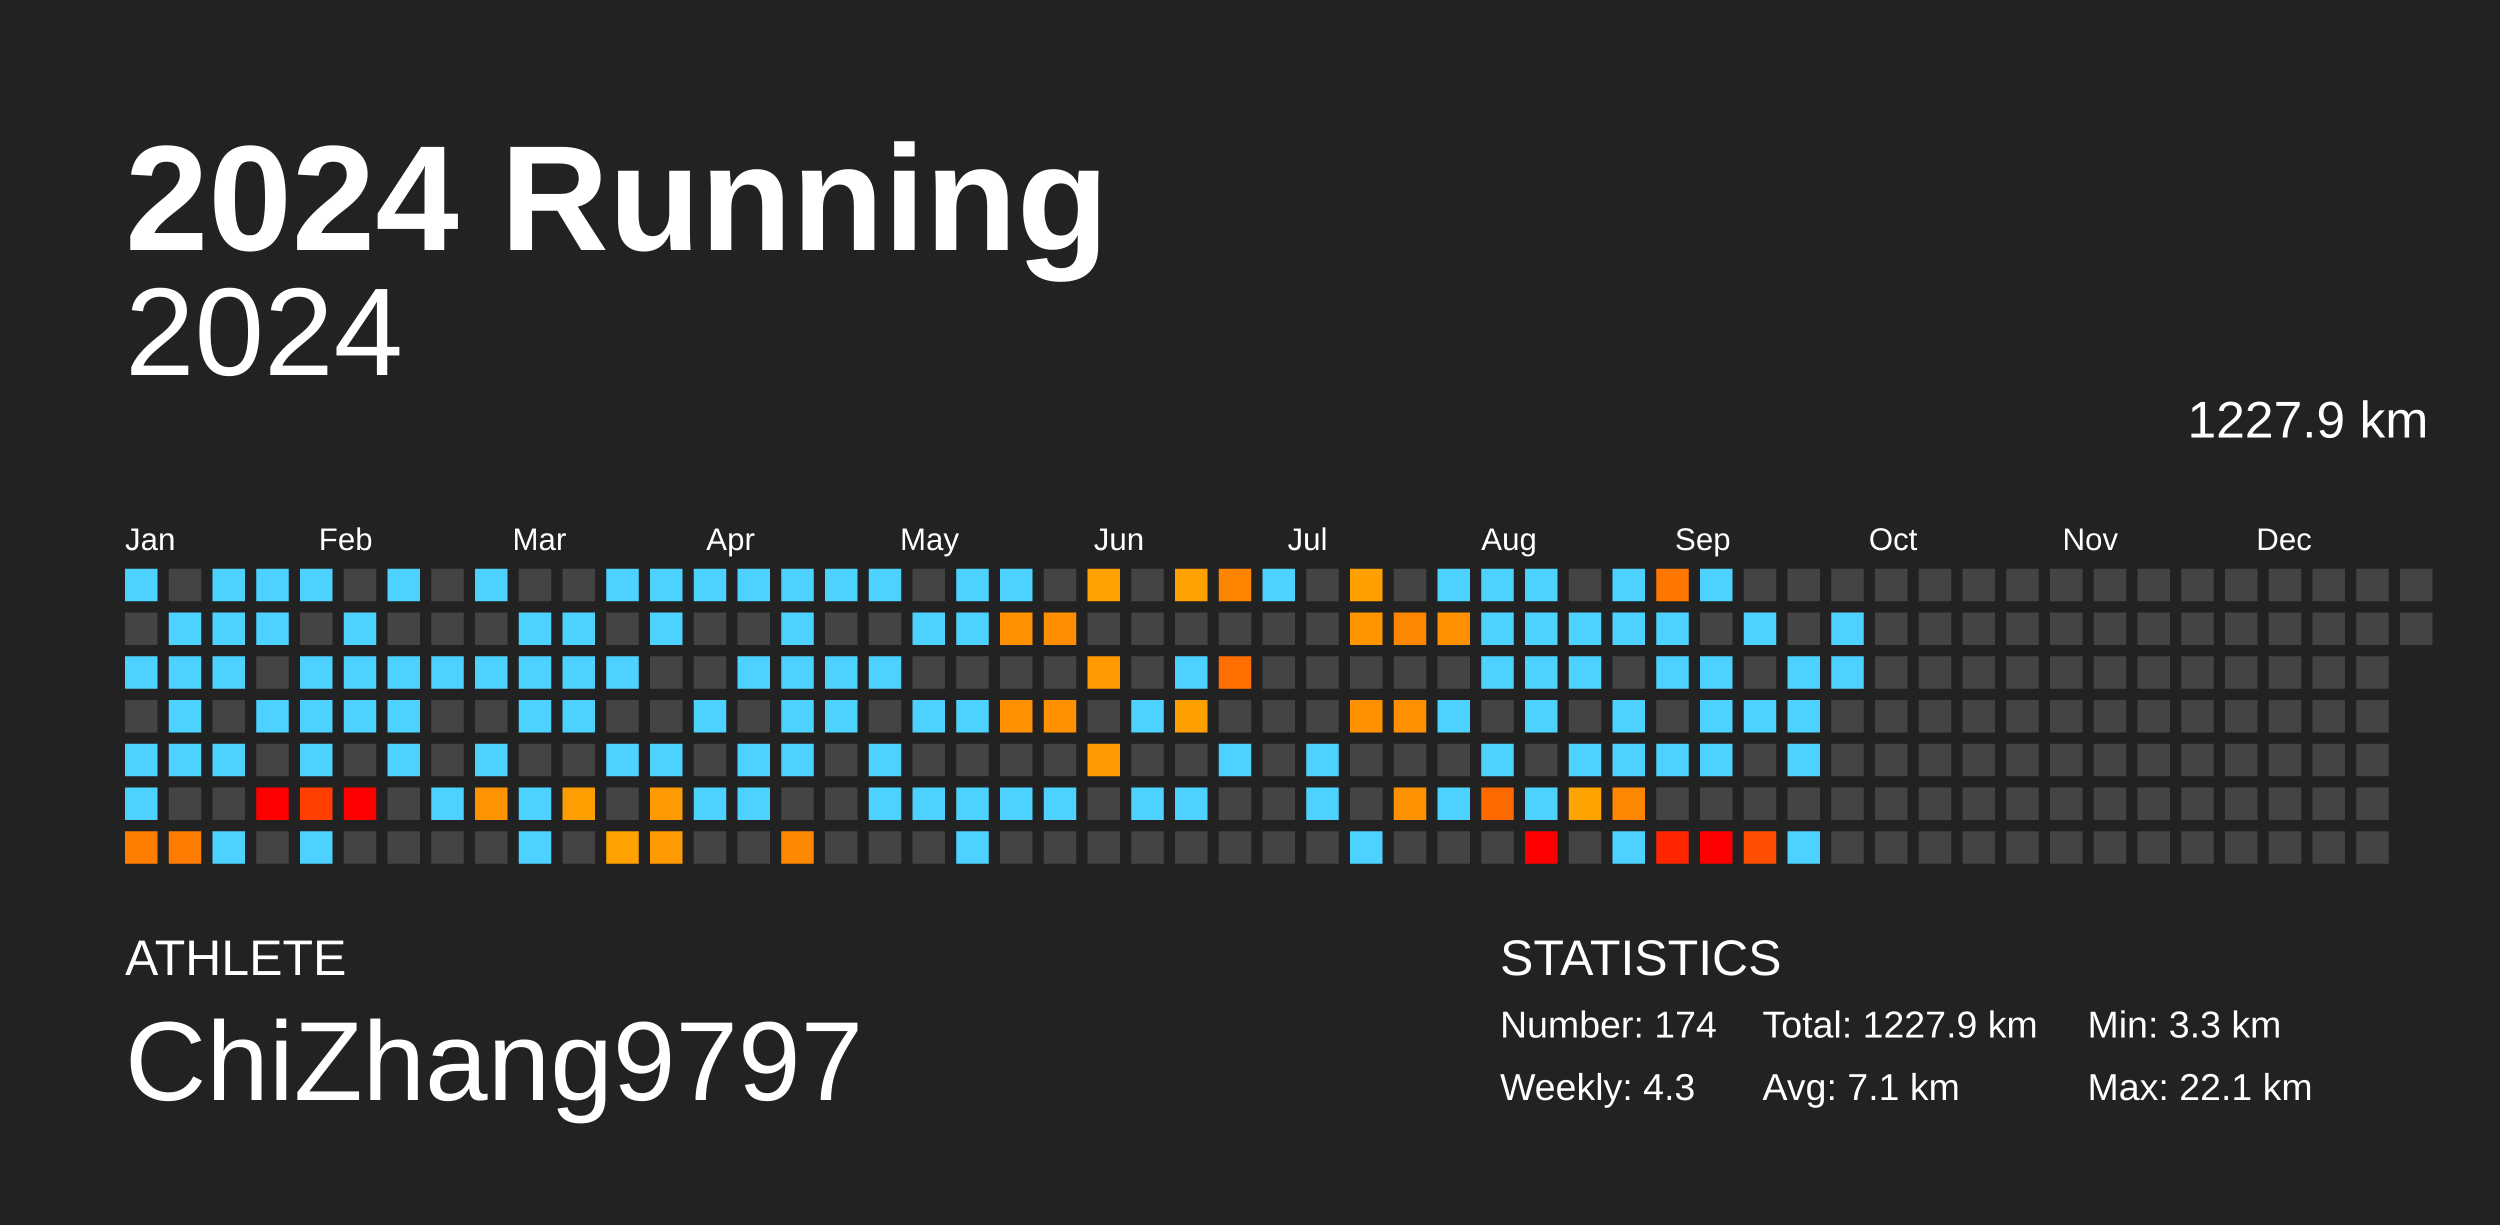
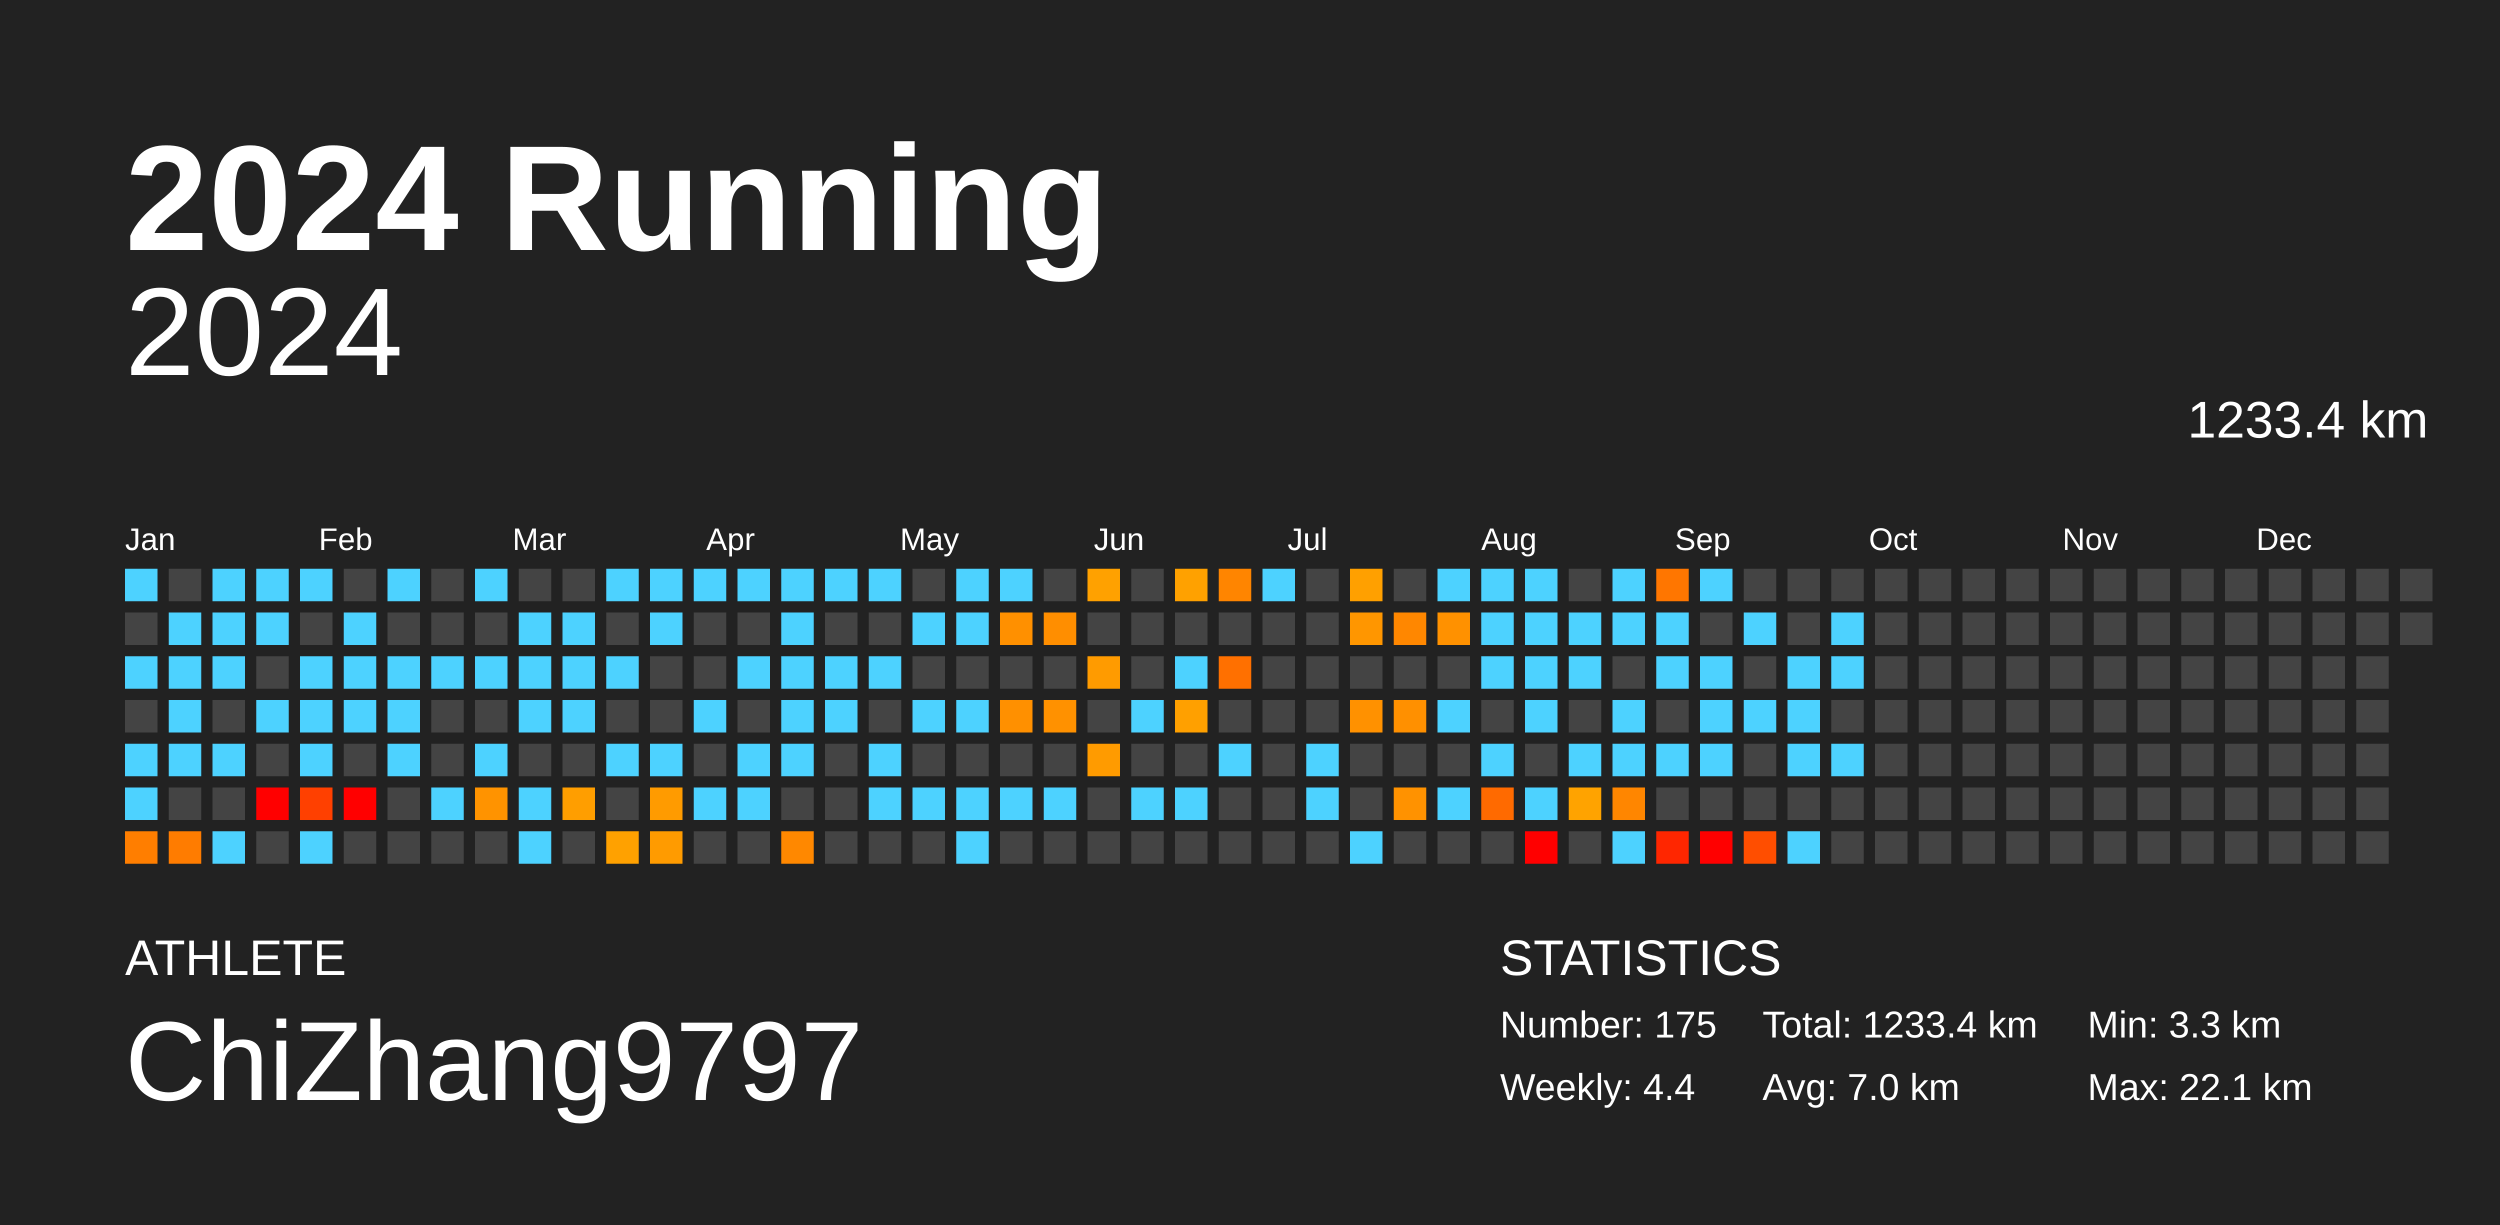
<svg xmlns="http://www.w3.org/2000/svg" baseProfile="full" height="98mm" version="1.1" viewBox="0,0,200,98" width="200mm">
  <defs />
  <rect fill="#222222" height="98" width="200" x="0" y="0" />
  <text fill="#FFFFFF" style="font-size:12px; font-family:Arial; font-weight:bold;" x="10" y="20">2024 Running</text>
  <text fill="#FFFFFF" style="font-size:4px; font-family:Arial" x="10" y="78">ATHLETE</text>
  <text fill="#FFFFFF" style="font-size:9px; font-family:Arial" x="10" y="88">ChiZhang9797</text>
  <text fill="#FFFFFF" style="font-size:4px; font-family:Arial" x="120" y="78">STATISTICS</text>
-   <text fill="#FFFFFF" style="font-size:3px; font-family:Arial" x="120" y="83">Number: 174</text>
-   <text fill="#FFFFFF" style="font-size:3px; font-family:Arial" x="120" y="88">Weekly: 4.3</text>
-   <text fill="#FFFFFF" style="font-size:3px; font-family:Arial" x="141" y="83">Total: 1227.9 km</text>
-   <text fill="#FFFFFF" style="font-size:3px; font-family:Arial" x="141" y="88">Avg: 7.1 km</text>
+   <text fill="#FFFFFF" style="font-size:3px; font-family:Arial" x="120" y="83">Number: 175</text>
+   <text fill="#FFFFFF" style="font-size:3px; font-family:Arial" x="120" y="88">Weekly: 4.4</text>
+   <text fill="#FFFFFF" style="font-size:3px; font-family:Arial" x="141" y="83">Total: 1233.4 km</text>
+   <text fill="#FFFFFF" style="font-size:3px; font-family:Arial" x="141" y="88">Avg: 7.0 km</text>
  <text fill="#FFFFFF" style="font-size:3px; font-family:Arial" x="167" y="83">Min: 3.3 km</text>
  <text fill="#FFFFFF" style="font-size:3px; font-family:Arial" x="167" y="88">Max: 22.1 km</text>
  <text alignment-baseline="hanging" fill="#FFFFFF" style="font-size:10.0px; font-family:Arial;" x="10" y="30">2024</text>
-   <text alignment-baseline="hanging" fill="#FFFFFF" style="font-size:4.125px; font-family:Arial;" x="175" y="35">1227.9 km</text>
+   <text alignment-baseline="hanging" fill="#FFFFFF" style="font-size:4.125px; font-family:Arial;" x="175" y="35">1233.4 km</text>
  <text fill="#FFFFFF" style="font-size:2.5px; font-family:Arial" x="10.0" y="44">Jan</text>
  <text fill="#FFFFFF" style="font-size:2.5px; font-family:Arial" x="25.5" y="44">Feb</text>
  <text fill="#FFFFFF" style="font-size:2.5px; font-family:Arial" x="41.0" y="44">Mar</text>
  <text fill="#FFFFFF" style="font-size:2.5px; font-family:Arial" x="56.5" y="44">Apr</text>
  <text fill="#FFFFFF" style="font-size:2.5px; font-family:Arial" x="72.0" y="44">May</text>
  <text fill="#FFFFFF" style="font-size:2.5px; font-family:Arial" x="87.5" y="44">Jun</text>
  <text fill="#FFFFFF" style="font-size:2.5px; font-family:Arial" x="103.0" y="44">Jul</text>
  <text fill="#FFFFFF" style="font-size:2.5px; font-family:Arial" x="118.5" y="44">Aug</text>
  <text fill="#FFFFFF" style="font-size:2.5px; font-family:Arial" x="134.0" y="44">Sep</text>
  <text fill="#FFFFFF" style="font-size:2.5px; font-family:Arial" x="149.5" y="44">Oct</text>
  <text fill="#FFFFFF" style="font-size:2.5px; font-family:Arial" x="165.0" y="44">Nov</text>
  <text fill="#FFFFFF" style="font-size:2.5px; font-family:Arial" x="180.5" y="44">Dec</text>
  <rect fill="#4dd2ff" height="2.6" width="2.6" x="10.0" y="45.5" />
  <rect fill="#444444" height="2.6" width="2.6" x="10.0" y="49.0" />
  <rect fill="#4dd2ff" height="2.6" width="2.6" x="10.0" y="52.5" />
  <rect fill="#444444" height="2.6" width="2.6" x="10.0" y="56.0" />
  <rect fill="#4dd2ff" height="2.6" width="2.6" x="10.0" y="59.5" />
  <rect fill="#4dd2ff" height="2.6" width="2.6" x="10.0" y="63.0" />
  <rect fill="#ff7e00" height="2.6" width="2.6" x="10.0" y="66.5" />
  <rect fill="#444444" height="2.6" width="2.6" x="13.5" y="45.5" />
  <rect fill="#4dd2ff" height="2.6" width="2.6" x="13.5" y="49.0" />
  <rect fill="#4dd2ff" height="2.6" width="2.6" x="13.5" y="52.5" />
  <rect fill="#4dd2ff" height="2.6" width="2.6" x="13.5" y="56.0" />
  <rect fill="#4dd2ff" height="2.6" width="2.6" x="13.5" y="59.5" />
  <rect fill="#444444" height="2.6" width="2.6" x="13.5" y="63.0" />
  <rect fill="#ff7c00" height="2.6" width="2.6" x="13.5" y="66.5" />
  <rect fill="#4dd2ff" height="2.6" width="2.6" x="17.0" y="45.5" />
  <rect fill="#4dd2ff" height="2.6" width="2.6" x="17.0" y="49.0" />
  <rect fill="#4dd2ff" height="2.6" width="2.6" x="17.0" y="52.5" />
  <rect fill="#444444" height="2.6" width="2.6" x="17.0" y="56.0" />
  <rect fill="#4dd2ff" height="2.6" width="2.6" x="17.0" y="59.5" />
  <rect fill="#444444" height="2.6" width="2.6" x="17.0" y="63.0" />
  <rect fill="#4dd2ff" height="2.6" width="2.6" x="17.0" y="66.5" />
  <rect fill="#4dd2ff" height="2.6" width="2.6" x="20.5" y="45.5" />
  <rect fill="#4dd2ff" height="2.6" width="2.6" x="20.5" y="49.0" />
  <rect fill="#444444" height="2.6" width="2.6" x="20.5" y="52.5" />
  <rect fill="#4dd2ff" height="2.6" width="2.6" x="20.5" y="56.0" />
  <rect fill="#444444" height="2.6" width="2.6" x="20.5" y="59.5" />
  <rect fill="red" height="2.6" width="2.6" x="20.5" y="63.0" />
  <rect fill="#444444" height="2.6" width="2.6" x="20.5" y="66.5" />
  <rect fill="#4dd2ff" height="2.6" width="2.6" x="24.0" y="45.5" />
  <rect fill="#444444" height="2.6" width="2.6" x="24.0" y="49.0" />
  <rect fill="#4dd2ff" height="2.6" width="2.6" x="24.0" y="52.5" />
  <rect fill="#4dd2ff" height="2.6" width="2.6" x="24.0" y="56.0" />
  <rect fill="#4dd2ff" height="2.6" width="2.6" x="24.0" y="59.5" />
  <rect fill="#ff4000" height="2.6" width="2.6" x="24.0" y="63.0" />
  <rect fill="#4dd2ff" height="2.6" width="2.6" x="24.0" y="66.5" />
  <rect fill="#444444" height="2.6" width="2.6" x="27.5" y="45.5" />
  <rect fill="#4dd2ff" height="2.6" width="2.6" x="27.5" y="49.0" />
  <rect fill="#4dd2ff" height="2.6" width="2.6" x="27.5" y="52.5" />
  <rect fill="#4dd2ff" height="2.6" width="2.6" x="27.5" y="56.0" />
  <rect fill="#444444" height="2.6" width="2.6" x="27.5" y="59.5" />
  <rect fill="red" height="2.6" width="2.6" x="27.5" y="63.0" />
  <rect fill="#444444" height="2.6" width="2.6" x="27.5" y="66.5" />
  <rect fill="#4dd2ff" height="2.6" width="2.6" x="31.0" y="45.5" />
  <rect fill="#444444" height="2.6" width="2.6" x="31.0" y="49.0" />
  <rect fill="#4dd2ff" height="2.6" width="2.6" x="31.0" y="52.5" />
  <rect fill="#4dd2ff" height="2.6" width="2.6" x="31.0" y="56.0" />
  <rect fill="#4dd2ff" height="2.6" width="2.6" x="31.0" y="59.5" />
  <rect fill="#444444" height="2.6" width="2.6" x="31.0" y="63.0" />
  <rect fill="#444444" height="2.6" width="2.6" x="31.0" y="66.5" />
  <rect fill="#444444" height="2.6" width="2.6" x="34.5" y="45.5" />
  <rect fill="#444444" height="2.6" width="2.6" x="34.5" y="49.0" />
  <rect fill="#4dd2ff" height="2.6" width="2.6" x="34.5" y="52.5" />
  <rect fill="#444444" height="2.6" width="2.6" x="34.5" y="56.0" />
  <rect fill="#444444" height="2.6" width="2.6" x="34.5" y="59.5" />
  <rect fill="#4dd2ff" height="2.6" width="2.6" x="34.5" y="63.0" />
  <rect fill="#444444" height="2.6" width="2.6" x="34.5" y="66.5" />
  <rect fill="#4dd2ff" height="2.6" width="2.6" x="38.0" y="45.5" />
  <rect fill="#444444" height="2.6" width="2.6" x="38.0" y="49.0" />
  <rect fill="#4dd2ff" height="2.6" width="2.6" x="38.0" y="52.5" />
  <rect fill="#444444" height="2.6" width="2.6" x="38.0" y="56.0" />
  <rect fill="#4dd2ff" height="2.6" width="2.6" x="38.0" y="59.5" />
  <rect fill="#ff9300" height="2.6" width="2.6" x="38.0" y="63.0" />
  <rect fill="#444444" height="2.6" width="2.6" x="38.0" y="66.5" />
  <rect fill="#444444" height="2.6" width="2.6" x="41.5" y="45.5" />
  <rect fill="#4dd2ff" height="2.6" width="2.6" x="41.5" y="49.0" />
  <rect fill="#4dd2ff" height="2.6" width="2.6" x="41.5" y="52.5" />
  <rect fill="#4dd2ff" height="2.6" width="2.6" x="41.5" y="56.0" />
  <rect fill="#444444" height="2.6" width="2.6" x="41.5" y="59.5" />
  <rect fill="#4dd2ff" height="2.6" width="2.6" x="41.5" y="63.0" />
  <rect fill="#4dd2ff" height="2.6" width="2.6" x="41.5" y="66.5" />
  <rect fill="#444444" height="2.6" width="2.6" x="45.0" y="45.5" />
  <rect fill="#4dd2ff" height="2.6" width="2.6" x="45.0" y="49.0" />
  <rect fill="#4dd2ff" height="2.6" width="2.6" x="45.0" y="52.5" />
  <rect fill="#4dd2ff" height="2.6" width="2.6" x="45.0" y="56.0" />
  <rect fill="#444444" height="2.6" width="2.6" x="45.0" y="59.5" />
  <rect fill="#ff9e00" height="2.6" width="2.6" x="45.0" y="63.0" />
  <rect fill="#444444" height="2.6" width="2.6" x="45.0" y="66.5" />
  <rect fill="#4dd2ff" height="2.6" width="2.6" x="48.5" y="45.5" />
  <rect fill="#444444" height="2.6" width="2.6" x="48.5" y="49.0" />
  <rect fill="#4dd2ff" height="2.6" width="2.6" x="48.5" y="52.5" />
  <rect fill="#444444" height="2.6" width="2.6" x="48.5" y="56.0" />
  <rect fill="#4dd2ff" height="2.6" width="2.6" x="48.5" y="59.5" />
  <rect fill="#444444" height="2.6" width="2.6" x="48.5" y="63.0" />
  <rect fill="#ffa100" height="2.6" width="2.6" x="48.5" y="66.5" />
  <rect fill="#4dd2ff" height="2.6" width="2.6" x="52.0" y="45.5" />
  <rect fill="#4dd2ff" height="2.6" width="2.6" x="52.0" y="49.0" />
  <rect fill="#444444" height="2.6" width="2.6" x="52.0" y="52.5" />
  <rect fill="#444444" height="2.6" width="2.6" x="52.0" y="56.0" />
  <rect fill="#4dd2ff" height="2.6" width="2.6" x="52.0" y="59.5" />
  <rect fill="#ff9b00" height="2.6" width="2.6" x="52.0" y="63.0" />
  <rect fill="#ff9b00" height="2.6" width="2.6" x="52.0" y="66.5" />
  <rect fill="#4dd2ff" height="2.6" width="2.6" x="55.5" y="45.5" />
  <rect fill="#444444" height="2.6" width="2.6" x="55.5" y="49.0" />
  <rect fill="#444444" height="2.6" width="2.6" x="55.5" y="52.5" />
  <rect fill="#4dd2ff" height="2.6" width="2.6" x="55.5" y="56.0" />
  <rect fill="#444444" height="2.6" width="2.6" x="55.5" y="59.5" />
  <rect fill="#4dd2ff" height="2.6" width="2.6" x="55.5" y="63.0" />
  <rect fill="#444444" height="2.6" width="2.6" x="55.5" y="66.5" />
  <rect fill="#4dd2ff" height="2.6" width="2.6" x="59.0" y="45.5" />
  <rect fill="#444444" height="2.6" width="2.6" x="59.0" y="49.0" />
  <rect fill="#4dd2ff" height="2.6" width="2.6" x="59.0" y="52.5" />
  <rect fill="#444444" height="2.6" width="2.6" x="59.0" y="56.0" />
  <rect fill="#4dd2ff" height="2.6" width="2.6" x="59.0" y="59.5" />
  <rect fill="#4dd2ff" height="2.6" width="2.6" x="59.0" y="63.0" />
  <rect fill="#444444" height="2.6" width="2.6" x="59.0" y="66.5" />
  <rect fill="#4dd2ff" height="2.6" width="2.6" x="62.5" y="45.5" />
  <rect fill="#4dd2ff" height="2.6" width="2.6" x="62.5" y="49.0" />
  <rect fill="#4dd2ff" height="2.6" width="2.6" x="62.5" y="52.5" />
  <rect fill="#4dd2ff" height="2.6" width="2.6" x="62.5" y="56.0" />
  <rect fill="#4dd2ff" height="2.6" width="2.6" x="62.5" y="59.5" />
  <rect fill="#444444" height="2.6" width="2.6" x="62.5" y="63.0" />
  <rect fill="#ff8800" height="2.6" width="2.6" x="62.5" y="66.5" />
  <rect fill="#4dd2ff" height="2.6" width="2.6" x="66.0" y="45.5" />
  <rect fill="#444444" height="2.6" width="2.6" x="66.0" y="49.0" />
  <rect fill="#4dd2ff" height="2.6" width="2.6" x="66.0" y="52.5" />
  <rect fill="#4dd2ff" height="2.6" width="2.6" x="66.0" y="56.0" />
  <rect fill="#444444" height="2.6" width="2.6" x="66.0" y="59.5" />
  <rect fill="#444444" height="2.6" width="2.6" x="66.0" y="63.0" />
  <rect fill="#444444" height="2.6" width="2.6" x="66.0" y="66.5" />
  <rect fill="#4dd2ff" height="2.6" width="2.6" x="69.5" y="45.5" />
  <rect fill="#444444" height="2.6" width="2.6" x="69.5" y="49.0" />
  <rect fill="#4dd2ff" height="2.6" width="2.6" x="69.5" y="52.5" />
  <rect fill="#444444" height="2.6" width="2.6" x="69.5" y="56.0" />
  <rect fill="#4dd2ff" height="2.6" width="2.6" x="69.5" y="59.5" />
  <rect fill="#4dd2ff" height="2.6" width="2.6" x="69.5" y="63.0" />
  <rect fill="#444444" height="2.6" width="2.6" x="69.5" y="66.5" />
  <rect fill="#444444" height="2.6" width="2.6" x="73.0" y="45.5" />
  <rect fill="#4dd2ff" height="2.6" width="2.6" x="73.0" y="49.0" />
  <rect fill="#444444" height="2.6" width="2.6" x="73.0" y="52.5" />
  <rect fill="#4dd2ff" height="2.6" width="2.6" x="73.0" y="56.0" />
  <rect fill="#444444" height="2.6" width="2.6" x="73.0" y="59.5" />
  <rect fill="#4dd2ff" height="2.6" width="2.6" x="73.0" y="63.0" />
  <rect fill="#444444" height="2.6" width="2.6" x="73.0" y="66.5" />
  <rect fill="#4dd2ff" height="2.6" width="2.6" x="76.5" y="45.5" />
  <rect fill="#4dd2ff" height="2.6" width="2.6" x="76.5" y="49.0" />
  <rect fill="#444444" height="2.6" width="2.6" x="76.5" y="52.5" />
  <rect fill="#4dd2ff" height="2.6" width="2.6" x="76.5" y="56.0" />
  <rect fill="#444444" height="2.6" width="2.6" x="76.5" y="59.5" />
  <rect fill="#4dd2ff" height="2.6" width="2.6" x="76.5" y="63.0" />
  <rect fill="#4dd2ff" height="2.6" width="2.6" x="76.5" y="66.5" />
  <rect fill="#4dd2ff" height="2.6" width="2.6" x="80.0" y="45.5" />
  <rect fill="#ff9000" height="2.6" width="2.6" x="80.0" y="49.0" />
  <rect fill="#444444" height="2.6" width="2.6" x="80.0" y="52.5" />
  <rect fill="#ff9000" height="2.6" width="2.6" x="80.0" y="56.0" />
  <rect fill="#444444" height="2.6" width="2.6" x="80.0" y="59.5" />
  <rect fill="#4dd2ff" height="2.6" width="2.6" x="80.0" y="63.0" />
  <rect fill="#444444" height="2.6" width="2.6" x="80.0" y="66.5" />
  <rect fill="#444444" height="2.6" width="2.6" x="83.5" y="45.5" />
  <rect fill="#ff8e00" height="2.6" width="2.6" x="83.5" y="49.0" />
  <rect fill="#444444" height="2.6" width="2.6" x="83.5" y="52.5" />
  <rect fill="#ff9100" height="2.6" width="2.6" x="83.5" y="56.0" />
  <rect fill="#444444" height="2.6" width="2.6" x="83.5" y="59.5" />
  <rect fill="#4dd2ff" height="2.6" width="2.6" x="83.5" y="63.0" />
  <rect fill="#444444" height="2.6" width="2.6" x="83.5" y="66.5" />
  <rect fill="#ffa100" height="2.6" width="2.6" x="87.0" y="45.5" />
  <rect fill="#444444" height="2.6" width="2.6" x="87.0" y="49.0" />
  <rect fill="#ff9b00" height="2.6" width="2.6" x="87.0" y="52.5" />
  <rect fill="#444444" height="2.6" width="2.6" x="87.0" y="56.0" />
  <rect fill="#ff9b00" height="2.6" width="2.6" x="87.0" y="59.5" />
  <rect fill="#444444" height="2.6" width="2.6" x="87.0" y="63.0" />
  <rect fill="#444444" height="2.6" width="2.6" x="87.0" y="66.5" />
  <rect fill="#444444" height="2.6" width="2.6" x="90.5" y="45.5" />
  <rect fill="#444444" height="2.6" width="2.6" x="90.5" y="49.0" />
  <rect fill="#444444" height="2.6" width="2.6" x="90.5" y="52.5" />
  <rect fill="#4dd2ff" height="2.6" width="2.6" x="90.5" y="56.0" />
  <rect fill="#444444" height="2.6" width="2.6" x="90.5" y="59.5" />
  <rect fill="#4dd2ff" height="2.6" width="2.6" x="90.5" y="63.0" />
  <rect fill="#444444" height="2.6" width="2.6" x="90.5" y="66.5" />
  <rect fill="#ffa100" height="2.6" width="2.6" x="94.0" y="45.5" />
  <rect fill="#444444" height="2.6" width="2.6" x="94.0" y="49.0" />
  <rect fill="#4dd2ff" height="2.6" width="2.6" x="94.0" y="52.5" />
  <rect fill="#ffa000" height="2.6" width="2.6" x="94.0" y="56.0" />
  <rect fill="#444444" height="2.6" width="2.6" x="94.0" y="59.5" />
  <rect fill="#4dd2ff" height="2.6" width="2.6" x="94.0" y="63.0" />
  <rect fill="#444444" height="2.6" width="2.6" x="94.0" y="66.5" />
  <rect fill="#ff8500" height="2.6" width="2.6" x="97.5" y="45.5" />
  <rect fill="#444444" height="2.6" width="2.6" x="97.5" y="49.0" />
  <rect fill="#ff7000" height="2.6" width="2.6" x="97.5" y="52.5" />
  <rect fill="#444444" height="2.6" width="2.6" x="97.5" y="56.0" />
  <rect fill="#4dd2ff" height="2.6" width="2.6" x="97.5" y="59.5" />
  <rect fill="#444444" height="2.6" width="2.6" x="97.5" y="63.0" />
  <rect fill="#444444" height="2.6" width="2.6" x="97.5" y="66.5" />
  <rect fill="#4dd2ff" height="2.6" width="2.6" x="101.0" y="45.5" />
  <rect fill="#444444" height="2.6" width="2.6" x="101.0" y="49.0" />
  <rect fill="#444444" height="2.6" width="2.6" x="101.0" y="52.5" />
  <rect fill="#444444" height="2.6" width="2.6" x="101.0" y="56.0" />
  <rect fill="#444444" height="2.6" width="2.6" x="101.0" y="59.5" />
  <rect fill="#444444" height="2.6" width="2.6" x="101.0" y="63.0" />
  <rect fill="#444444" height="2.6" width="2.6" x="101.0" y="66.5" />
  <rect fill="#444444" height="2.6" width="2.6" x="104.5" y="45.5" />
  <rect fill="#444444" height="2.6" width="2.6" x="104.5" y="49.0" />
  <rect fill="#444444" height="2.6" width="2.6" x="104.5" y="52.5" />
  <rect fill="#444444" height="2.6" width="2.6" x="104.5" y="56.0" />
  <rect fill="#4dd2ff" height="2.6" width="2.6" x="104.5" y="59.5" />
  <rect fill="#4dd2ff" height="2.6" width="2.6" x="104.5" y="63.0" />
  <rect fill="#444444" height="2.6" width="2.6" x="104.5" y="66.5" />
  <rect fill="#ffa000" height="2.6" width="2.6" x="108.0" y="45.5" />
  <rect fill="#ff9600" height="2.6" width="2.6" x="108.0" y="49.0" />
  <rect fill="#444444" height="2.6" width="2.6" x="108.0" y="52.5" />
  <rect fill="#ff9100" height="2.6" width="2.6" x="108.0" y="56.0" />
  <rect fill="#444444" height="2.6" width="2.6" x="108.0" y="59.5" />
  <rect fill="#444444" height="2.6" width="2.6" x="108.0" y="63.0" />
  <rect fill="#4dd2ff" height="2.6" width="2.6" x="108.0" y="66.5" />
  <rect fill="#444444" height="2.6" width="2.6" x="111.5" y="45.5" />
  <rect fill="#ff8700" height="2.6" width="2.6" x="111.5" y="49.0" />
  <rect fill="#444444" height="2.6" width="2.6" x="111.5" y="52.5" />
  <rect fill="#ff9000" height="2.6" width="2.6" x="111.5" y="56.0" />
  <rect fill="#444444" height="2.6" width="2.6" x="111.5" y="59.5" />
  <rect fill="#ff9200" height="2.6" width="2.6" x="111.5" y="63.0" />
  <rect fill="#444444" height="2.6" width="2.6" x="111.5" y="66.5" />
  <rect fill="#4dd2ff" height="2.6" width="2.6" x="115.0" y="45.5" />
  <rect fill="#ff9100" height="2.6" width="2.6" x="115.0" y="49.0" />
  <rect fill="#444444" height="2.6" width="2.6" x="115.0" y="52.5" />
  <rect fill="#4dd2ff" height="2.6" width="2.6" x="115.0" y="56.0" />
  <rect fill="#444444" height="2.6" width="2.6" x="115.0" y="59.5" />
  <rect fill="#4dd2ff" height="2.6" width="2.6" x="115.0" y="63.0" />
  <rect fill="#444444" height="2.6" width="2.6" x="115.0" y="66.5" />
  <rect fill="#4dd2ff" height="2.6" width="2.6" x="118.5" y="45.5" />
  <rect fill="#4dd2ff" height="2.6" width="2.6" x="118.5" y="49.0" />
  <rect fill="#4dd2ff" height="2.6" width="2.6" x="118.5" y="52.5" />
  <rect fill="#444444" height="2.6" width="2.6" x="118.5" y="56.0" />
  <rect fill="#4dd2ff" height="2.6" width="2.6" x="118.5" y="59.5" />
  <rect fill="#ff6a00" height="2.6" width="2.6" x="118.5" y="63.0" />
  <rect fill="#444444" height="2.6" width="2.6" x="118.5" y="66.5" />
  <rect fill="#4dd2ff" height="2.6" width="2.6" x="122.0" y="45.5" />
  <rect fill="#4dd2ff" height="2.6" width="2.6" x="122.0" y="49.0" />
  <rect fill="#4dd2ff" height="2.6" width="2.6" x="122.0" y="52.5" />
  <rect fill="#4dd2ff" height="2.6" width="2.6" x="122.0" y="56.0" />
  <rect fill="#444444" height="2.6" width="2.6" x="122.0" y="59.5" />
  <rect fill="#4dd2ff" height="2.6" width="2.6" x="122.0" y="63.0" />
  <rect fill="red" height="2.6" width="2.6" x="122.0" y="66.5" />
  <rect fill="#444444" height="2.6" width="2.6" x="125.5" y="45.5" />
  <rect fill="#4dd2ff" height="2.6" width="2.6" x="125.5" y="49.0" />
  <rect fill="#4dd2ff" height="2.6" width="2.6" x="125.5" y="52.5" />
  <rect fill="#444444" height="2.6" width="2.6" x="125.5" y="56.0" />
  <rect fill="#4dd2ff" height="2.6" width="2.6" x="125.5" y="59.5" />
  <rect fill="#ffa300" height="2.6" width="2.6" x="125.5" y="63.0" />
  <rect fill="#444444" height="2.6" width="2.6" x="125.5" y="66.5" />
  <rect fill="#4dd2ff" height="2.6" width="2.6" x="129.0" y="45.5" />
  <rect fill="#4dd2ff" height="2.6" width="2.6" x="129.0" y="49.0" />
  <rect fill="#444444" height="2.6" width="2.6" x="129.0" y="52.5" />
  <rect fill="#4dd2ff" height="2.6" width="2.6" x="129.0" y="56.0" />
  <rect fill="#4dd2ff" height="2.6" width="2.6" x="129.0" y="59.5" />
  <rect fill="#ff8600" height="2.6" width="2.6" x="129.0" y="63.0" />
  <rect fill="#4dd2ff" height="2.6" width="2.6" x="129.0" y="66.5" />
  <rect fill="#ff7600" height="2.6" width="2.6" x="132.5" y="45.5" />
  <rect fill="#4dd2ff" height="2.6" width="2.6" x="132.5" y="49.0" />
  <rect fill="#4dd2ff" height="2.6" width="2.6" x="132.5" y="52.5" />
  <rect fill="#444444" height="2.6" width="2.6" x="132.5" y="56.0" />
  <rect fill="#4dd2ff" height="2.6" width="2.6" x="132.5" y="59.5" />
  <rect fill="#444444" height="2.6" width="2.6" x="132.5" y="63.0" />
  <rect fill="#ff2600" height="2.6" width="2.6" x="132.5" y="66.5" />
  <rect fill="#4dd2ff" height="2.6" width="2.6" x="136.0" y="45.5" />
  <rect fill="#444444" height="2.6" width="2.6" x="136.0" y="49.0" />
  <rect fill="#4dd2ff" height="2.6" width="2.6" x="136.0" y="52.5" />
  <rect fill="#4dd2ff" height="2.6" width="2.6" x="136.0" y="56.0" />
  <rect fill="#4dd2ff" height="2.6" width="2.6" x="136.0" y="59.5" />
  <rect fill="#444444" height="2.6" width="2.6" x="136.0" y="63.0" />
  <rect fill="red" height="2.6" width="2.6" x="136.0" y="66.5" />
  <rect fill="#444444" height="2.6" width="2.6" x="139.5" y="45.5" />
  <rect fill="#4dd2ff" height="2.6" width="2.6" x="139.5" y="49.0" />
  <rect fill="#444444" height="2.6" width="2.6" x="139.5" y="52.5" />
  <rect fill="#4dd2ff" height="2.6" width="2.6" x="139.5" y="56.0" />
  <rect fill="#444444" height="2.6" width="2.6" x="139.5" y="59.5" />
  <rect fill="#444444" height="2.6" width="2.6" x="139.5" y="63.0" />
  <rect fill="#ff4e00" height="2.6" width="2.6" x="139.5" y="66.5" />
  <rect fill="#444444" height="2.6" width="2.6" x="143.0" y="45.5" />
  <rect fill="#444444" height="2.6" width="2.6" x="143.0" y="49.0" />
  <rect fill="#4dd2ff" height="2.6" width="2.6" x="143.0" y="52.5" />
  <rect fill="#4dd2ff" height="2.6" width="2.6" x="143.0" y="56.0" />
  <rect fill="#4dd2ff" height="2.6" width="2.6" x="143.0" y="59.5" />
  <rect fill="#444444" height="2.6" width="2.6" x="143.0" y="63.0" />
  <rect fill="#4dd2ff" height="2.6" width="2.6" x="143.0" y="66.5" />
  <rect fill="#444444" height="2.6" width="2.6" x="146.5" y="45.5" />
  <rect fill="#4dd2ff" height="2.6" width="2.6" x="146.5" y="49.0" />
  <rect fill="#4dd2ff" height="2.6" width="2.6" x="146.5" y="52.5" />
  <rect fill="#444444" height="2.6" width="2.6" x="146.5" y="56.0" />
-   <rect fill="#444444" height="2.6" width="2.6" x="146.5" y="59.5" />
+   <rect fill="#4dd2ff" height="2.6" width="2.6" x="146.5" y="59.5" />
  <rect fill="#444444" height="2.6" width="2.6" x="146.5" y="63.0" />
  <rect fill="#444444" height="2.6" width="2.6" x="146.5" y="66.5" />
  <rect fill="#444444" height="2.6" width="2.6" x="150.0" y="45.5" />
  <rect fill="#444444" height="2.6" width="2.6" x="150.0" y="49.0" />
  <rect fill="#444444" height="2.6" width="2.6" x="150.0" y="52.5" />
  <rect fill="#444444" height="2.6" width="2.6" x="150.0" y="56.0" />
  <rect fill="#444444" height="2.6" width="2.6" x="150.0" y="59.5" />
  <rect fill="#444444" height="2.6" width="2.6" x="150.0" y="63.0" />
  <rect fill="#444444" height="2.6" width="2.6" x="150.0" y="66.5" />
  <rect fill="#444444" height="2.6" width="2.6" x="153.5" y="45.5" />
  <rect fill="#444444" height="2.6" width="2.6" x="153.5" y="49.0" />
  <rect fill="#444444" height="2.6" width="2.6" x="153.5" y="52.5" />
  <rect fill="#444444" height="2.6" width="2.6" x="153.5" y="56.0" />
  <rect fill="#444444" height="2.6" width="2.6" x="153.5" y="59.5" />
  <rect fill="#444444" height="2.6" width="2.6" x="153.5" y="63.0" />
  <rect fill="#444444" height="2.6" width="2.6" x="153.5" y="66.5" />
  <rect fill="#444444" height="2.6" width="2.6" x="157.0" y="45.5" />
  <rect fill="#444444" height="2.6" width="2.6" x="157.0" y="49.0" />
  <rect fill="#444444" height="2.6" width="2.6" x="157.0" y="52.5" />
  <rect fill="#444444" height="2.6" width="2.6" x="157.0" y="56.0" />
  <rect fill="#444444" height="2.6" width="2.6" x="157.0" y="59.5" />
  <rect fill="#444444" height="2.6" width="2.6" x="157.0" y="63.0" />
  <rect fill="#444444" height="2.6" width="2.6" x="157.0" y="66.5" />
  <rect fill="#444444" height="2.6" width="2.6" x="160.5" y="45.5" />
  <rect fill="#444444" height="2.6" width="2.6" x="160.5" y="49.0" />
  <rect fill="#444444" height="2.6" width="2.6" x="160.5" y="52.5" />
  <rect fill="#444444" height="2.6" width="2.6" x="160.5" y="56.0" />
  <rect fill="#444444" height="2.6" width="2.6" x="160.5" y="59.5" />
  <rect fill="#444444" height="2.6" width="2.6" x="160.5" y="63.0" />
  <rect fill="#444444" height="2.6" width="2.6" x="160.5" y="66.5" />
  <rect fill="#444444" height="2.6" width="2.6" x="164.0" y="45.5" />
  <rect fill="#444444" height="2.6" width="2.6" x="164.0" y="49.0" />
  <rect fill="#444444" height="2.6" width="2.6" x="164.0" y="52.5" />
  <rect fill="#444444" height="2.6" width="2.6" x="164.0" y="56.0" />
  <rect fill="#444444" height="2.6" width="2.6" x="164.0" y="59.5" />
  <rect fill="#444444" height="2.6" width="2.6" x="164.0" y="63.0" />
  <rect fill="#444444" height="2.6" width="2.6" x="164.0" y="66.5" />
  <rect fill="#444444" height="2.6" width="2.6" x="167.5" y="45.5" />
  <rect fill="#444444" height="2.6" width="2.6" x="167.5" y="49.0" />
  <rect fill="#444444" height="2.6" width="2.6" x="167.5" y="52.5" />
  <rect fill="#444444" height="2.6" width="2.6" x="167.5" y="56.0" />
  <rect fill="#444444" height="2.6" width="2.6" x="167.5" y="59.5" />
  <rect fill="#444444" height="2.6" width="2.6" x="167.5" y="63.0" />
  <rect fill="#444444" height="2.6" width="2.6" x="167.5" y="66.5" />
  <rect fill="#444444" height="2.6" width="2.6" x="171.0" y="45.5" />
  <rect fill="#444444" height="2.6" width="2.6" x="171.0" y="49.0" />
  <rect fill="#444444" height="2.6" width="2.6" x="171.0" y="52.5" />
  <rect fill="#444444" height="2.6" width="2.6" x="171.0" y="56.0" />
  <rect fill="#444444" height="2.6" width="2.6" x="171.0" y="59.5" />
  <rect fill="#444444" height="2.6" width="2.6" x="171.0" y="63.0" />
  <rect fill="#444444" height="2.6" width="2.6" x="171.0" y="66.5" />
  <rect fill="#444444" height="2.6" width="2.6" x="174.5" y="45.5" />
  <rect fill="#444444" height="2.6" width="2.6" x="174.5" y="49.0" />
  <rect fill="#444444" height="2.6" width="2.6" x="174.5" y="52.5" />
  <rect fill="#444444" height="2.6" width="2.6" x="174.5" y="56.0" />
  <rect fill="#444444" height="2.6" width="2.6" x="174.5" y="59.5" />
  <rect fill="#444444" height="2.6" width="2.6" x="174.5" y="63.0" />
  <rect fill="#444444" height="2.6" width="2.6" x="174.5" y="66.5" />
  <rect fill="#444444" height="2.6" width="2.6" x="178.0" y="45.5" />
  <rect fill="#444444" height="2.6" width="2.6" x="178.0" y="49.0" />
  <rect fill="#444444" height="2.6" width="2.6" x="178.0" y="52.5" />
  <rect fill="#444444" height="2.6" width="2.6" x="178.0" y="56.0" />
  <rect fill="#444444" height="2.6" width="2.6" x="178.0" y="59.5" />
  <rect fill="#444444" height="2.6" width="2.6" x="178.0" y="63.0" />
  <rect fill="#444444" height="2.6" width="2.6" x="178.0" y="66.5" />
  <rect fill="#444444" height="2.6" width="2.6" x="181.5" y="45.5" />
  <rect fill="#444444" height="2.6" width="2.6" x="181.5" y="49.0" />
  <rect fill="#444444" height="2.6" width="2.6" x="181.5" y="52.5" />
  <rect fill="#444444" height="2.6" width="2.6" x="181.5" y="56.0" />
  <rect fill="#444444" height="2.6" width="2.6" x="181.5" y="59.5" />
  <rect fill="#444444" height="2.6" width="2.6" x="181.5" y="63.0" />
  <rect fill="#444444" height="2.6" width="2.6" x="181.5" y="66.5" />
  <rect fill="#444444" height="2.6" width="2.6" x="185.0" y="45.5" />
  <rect fill="#444444" height="2.6" width="2.6" x="185.0" y="49.0" />
  <rect fill="#444444" height="2.6" width="2.6" x="185.0" y="52.5" />
  <rect fill="#444444" height="2.6" width="2.6" x="185.0" y="56.0" />
  <rect fill="#444444" height="2.6" width="2.6" x="185.0" y="59.5" />
  <rect fill="#444444" height="2.6" width="2.6" x="185.0" y="63.0" />
  <rect fill="#444444" height="2.6" width="2.6" x="185.0" y="66.5" />
  <rect fill="#444444" height="2.6" width="2.6" x="188.5" y="45.5" />
  <rect fill="#444444" height="2.6" width="2.6" x="188.5" y="49.0" />
  <rect fill="#444444" height="2.6" width="2.6" x="188.5" y="52.5" />
  <rect fill="#444444" height="2.6" width="2.6" x="188.5" y="56.0" />
  <rect fill="#444444" height="2.6" width="2.6" x="188.5" y="59.5" />
  <rect fill="#444444" height="2.6" width="2.6" x="188.5" y="63.0" />
  <rect fill="#444444" height="2.6" width="2.6" x="188.5" y="66.5" />
  <rect fill="#444444" height="2.6" width="2.6" x="192.0" y="45.5" />
  <rect fill="#444444" height="2.6" width="2.6" x="192.0" y="49.0" />
</svg>
